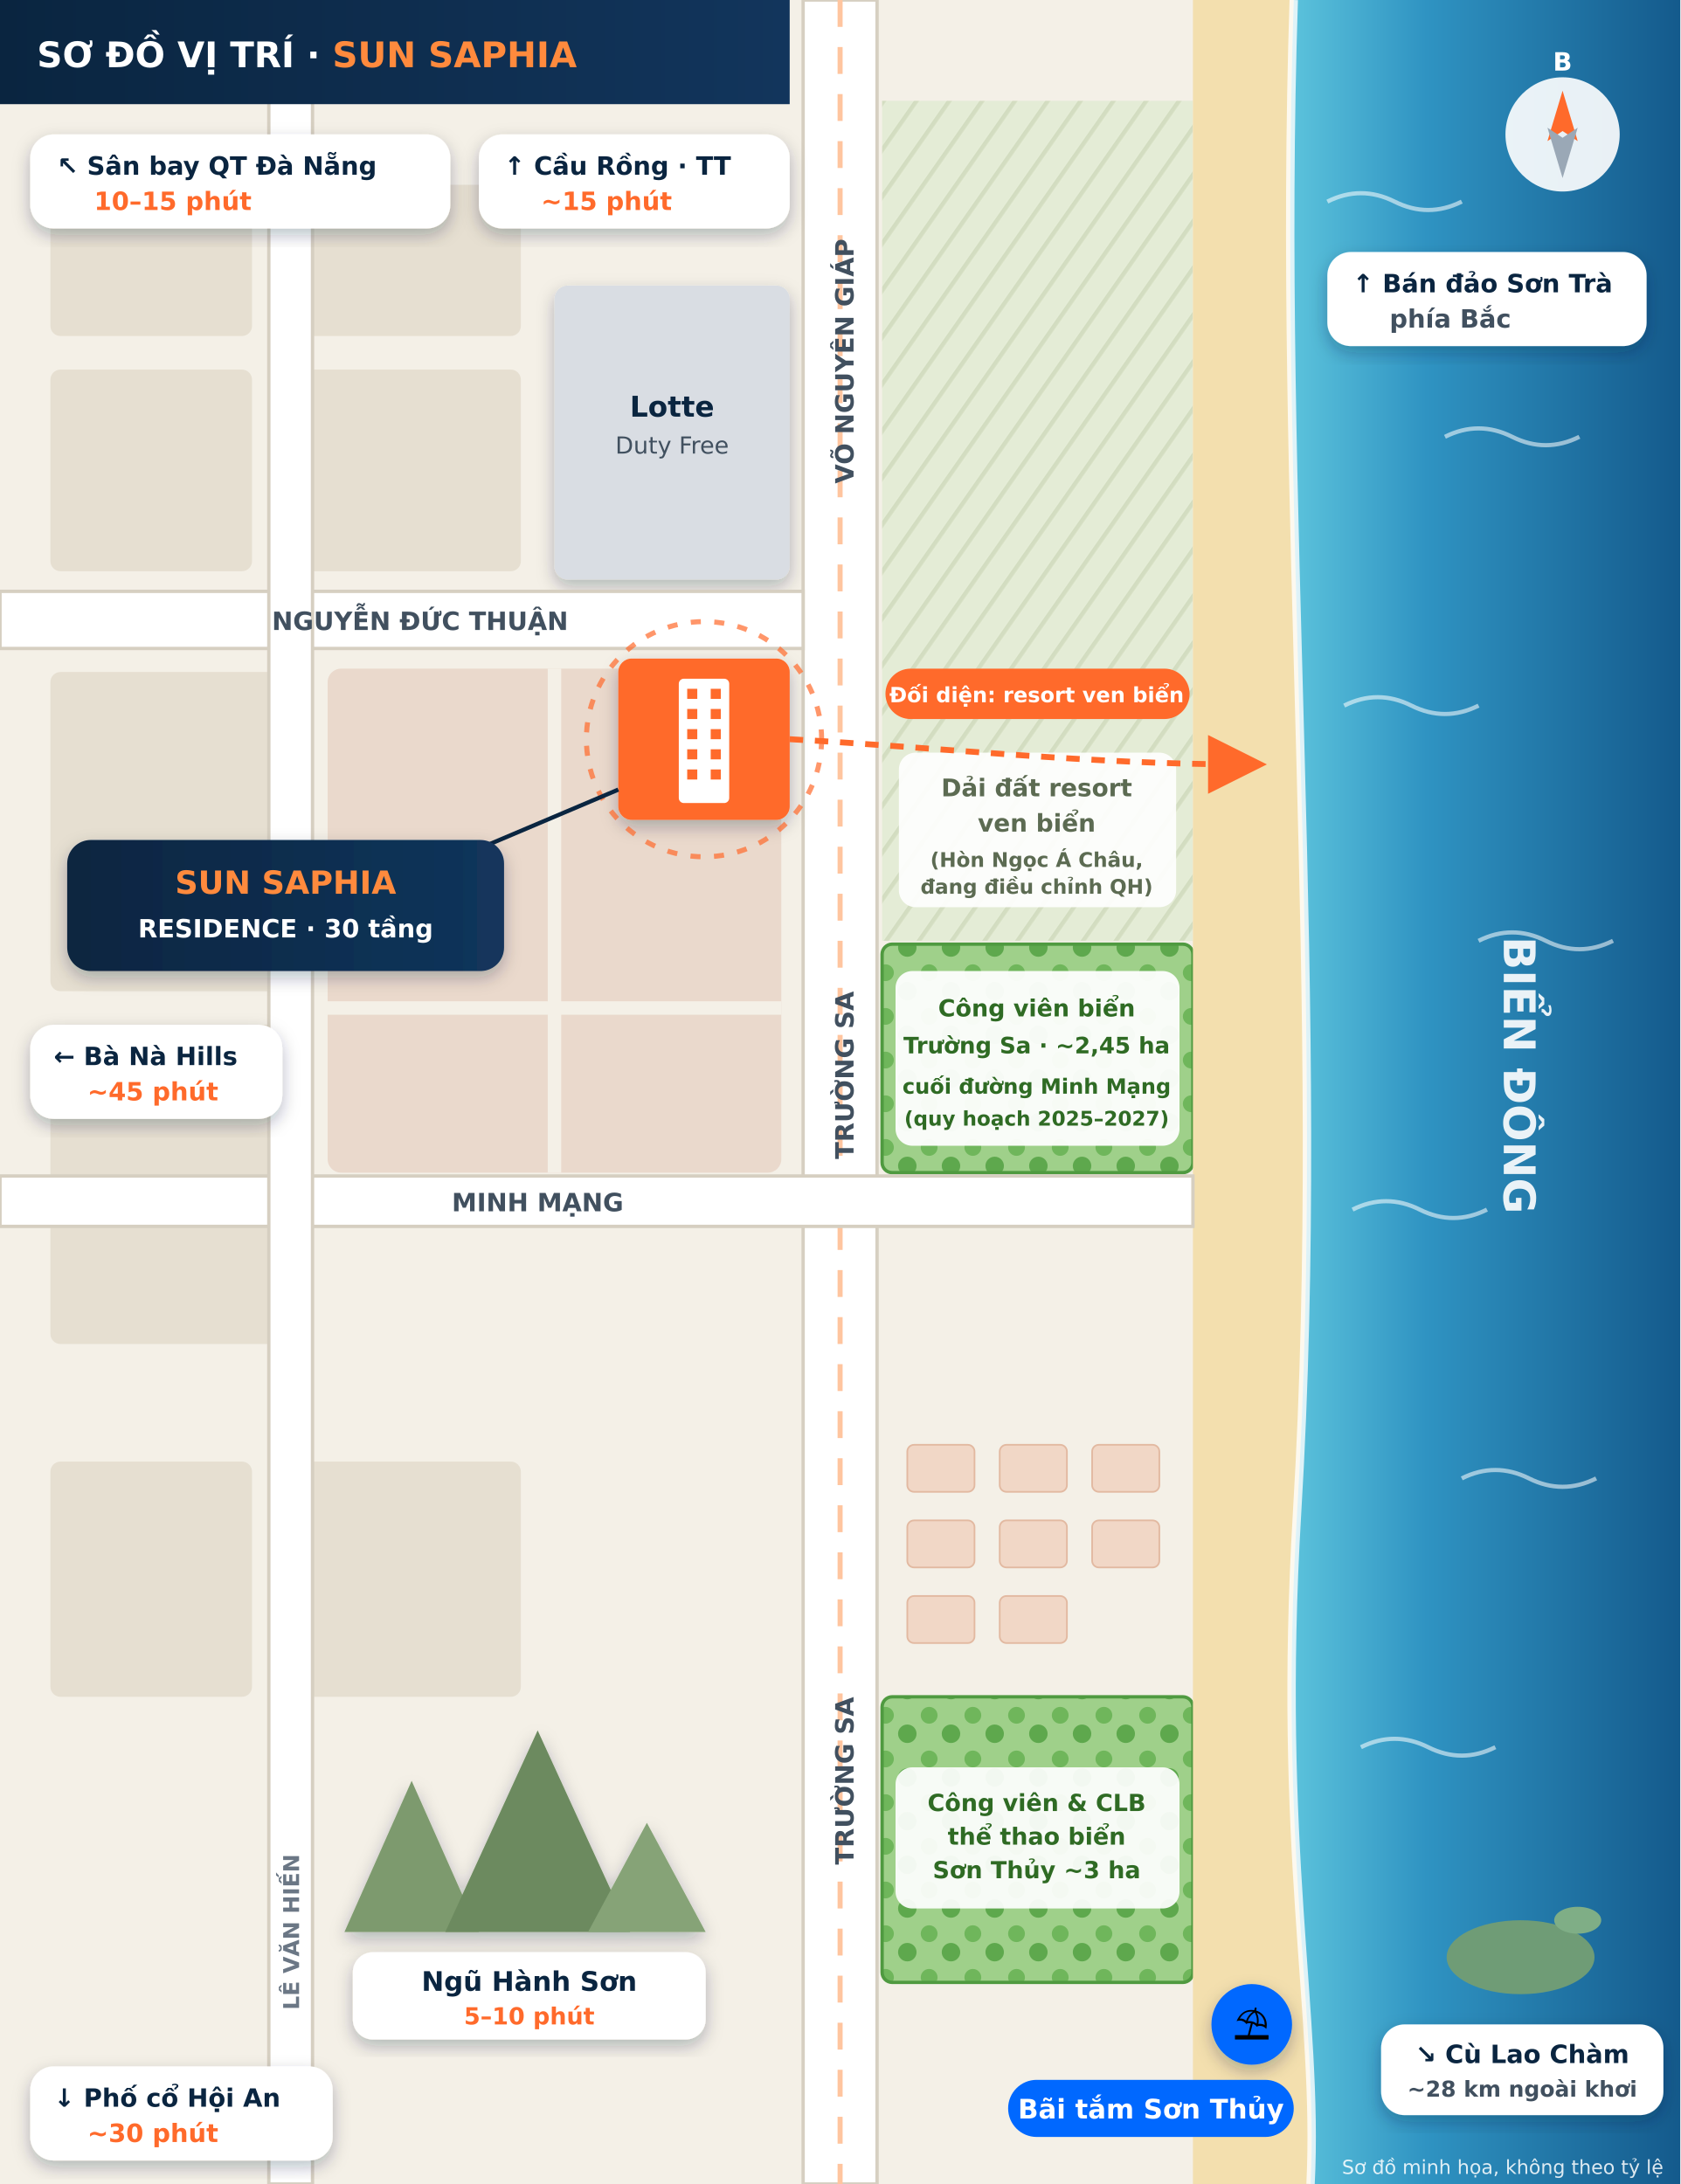
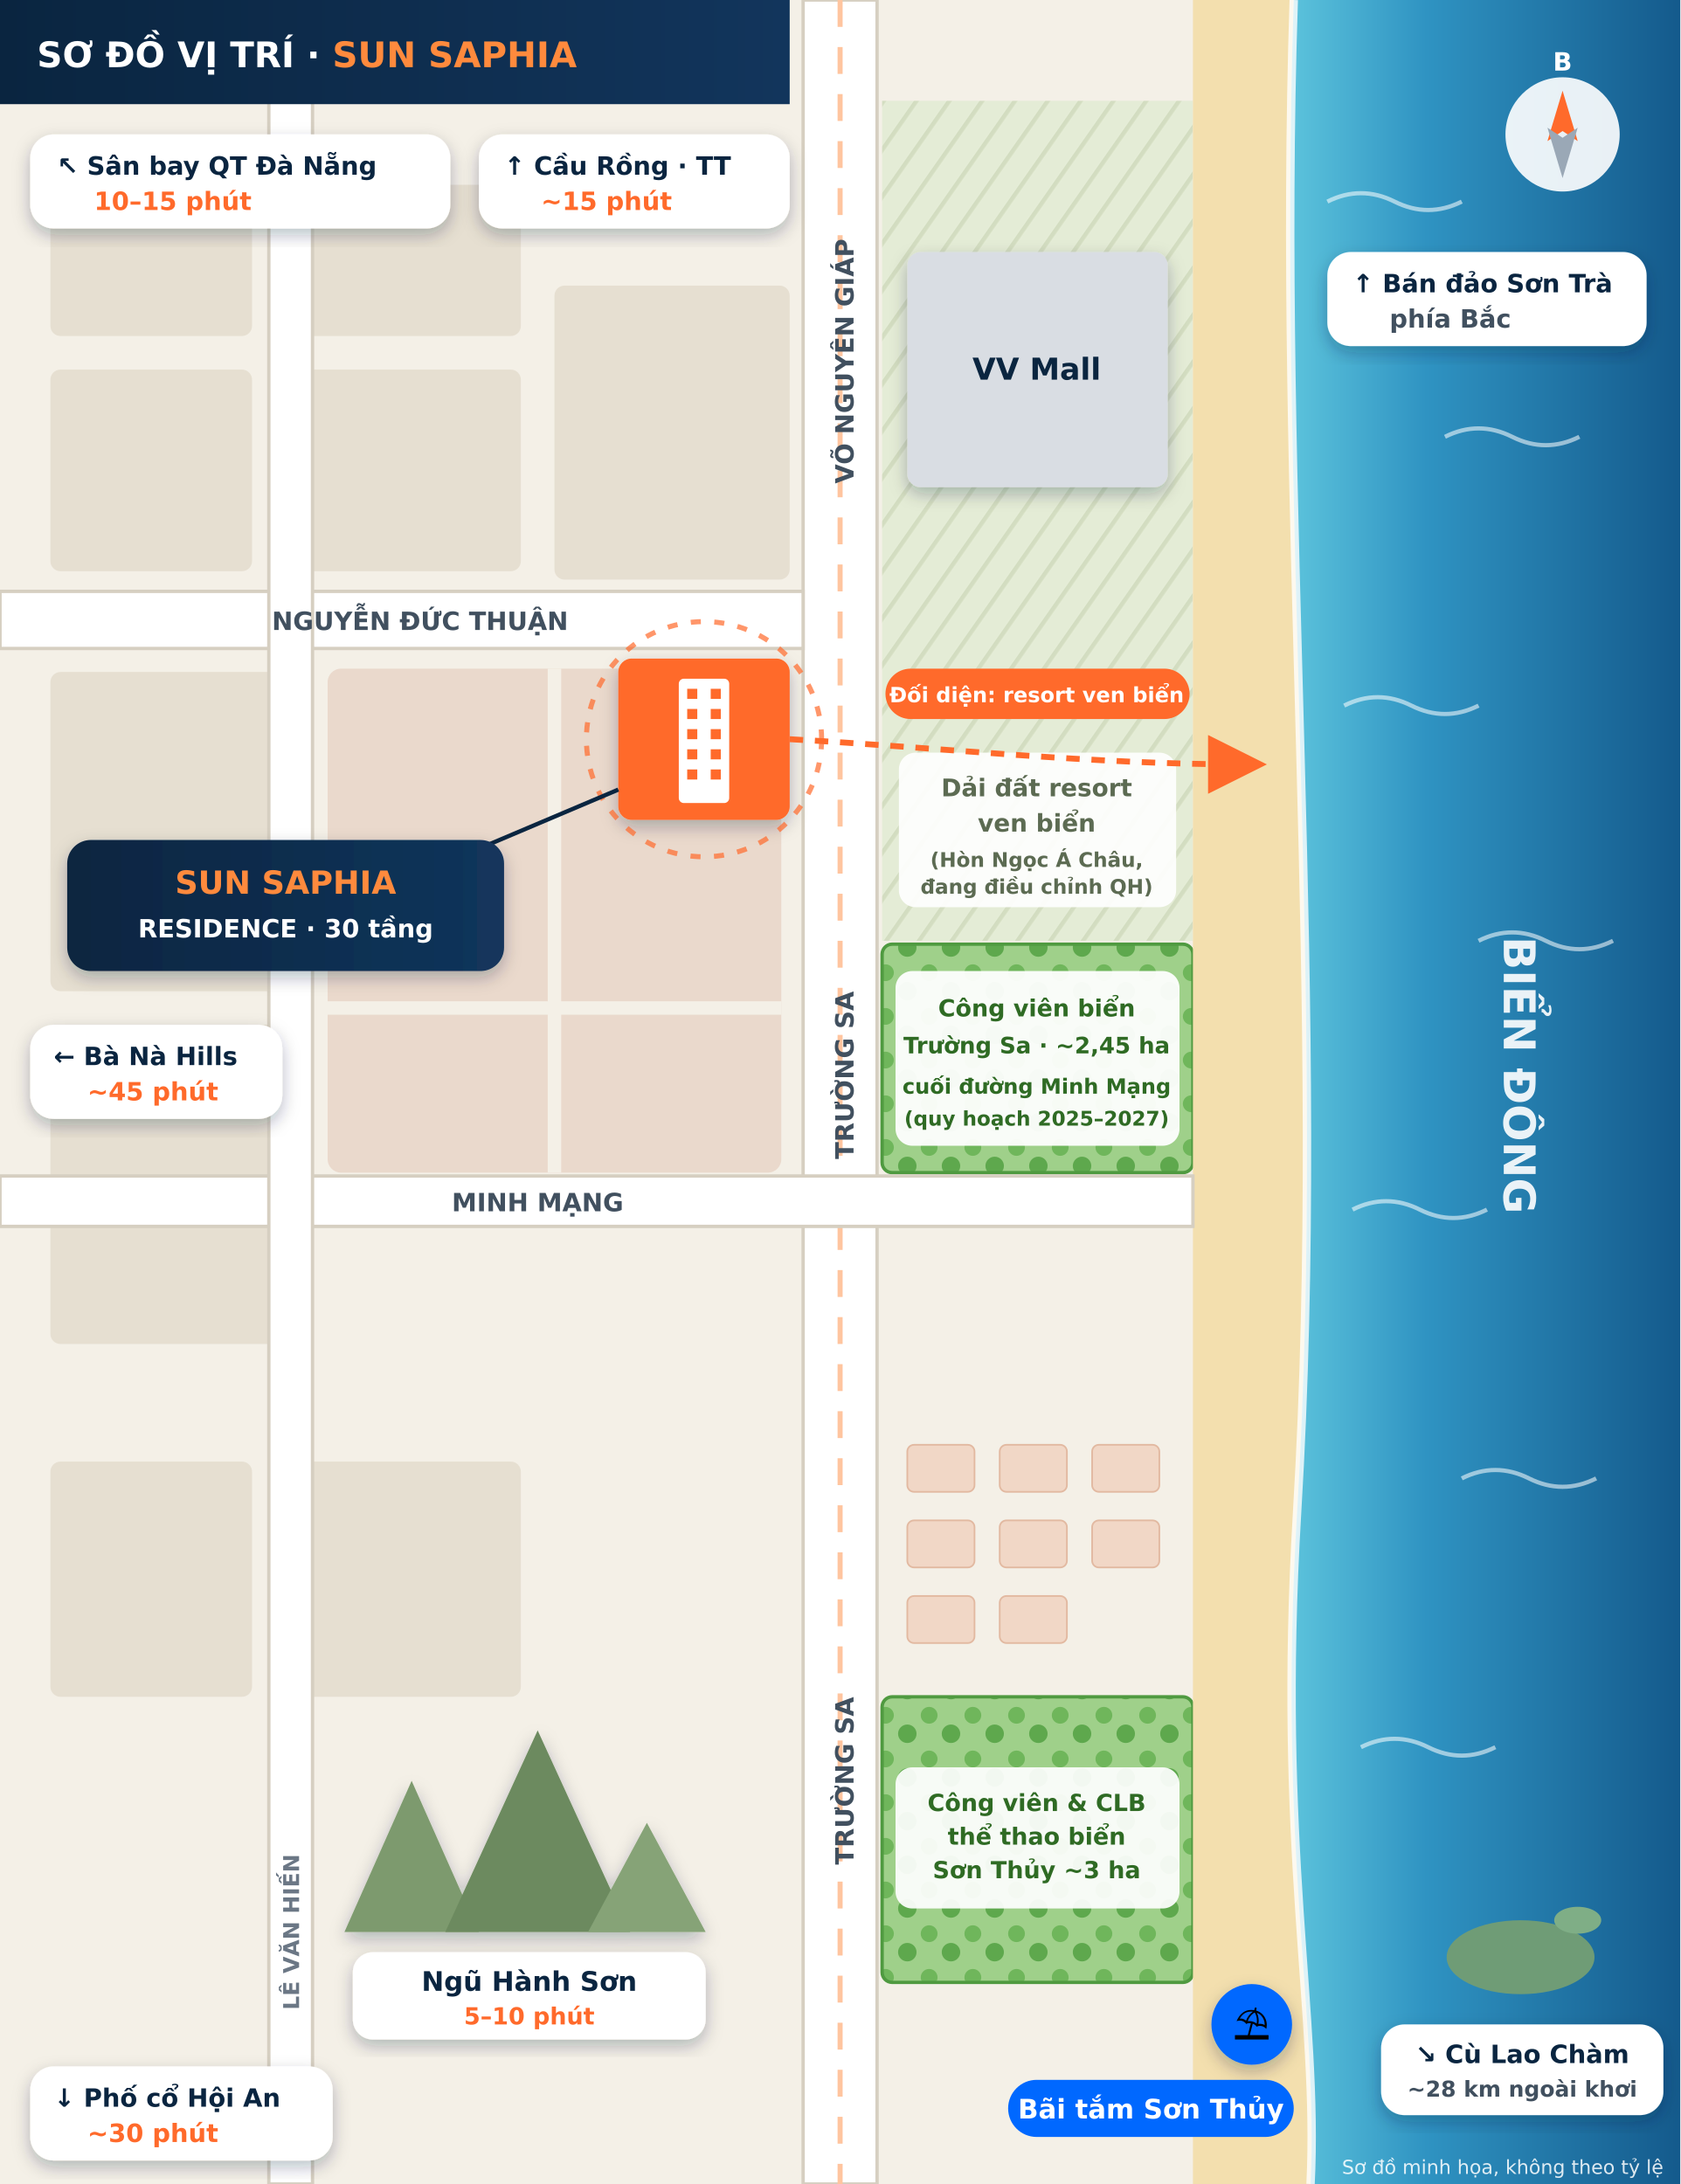
<svg xmlns="http://www.w3.org/2000/svg" viewBox="0 0 1000 1300" width="1000" height="1300" font-family="DejaVu Sans, Arial, sans-serif">
  <defs>
    <linearGradient id="sea" x1="0" x2="1" y1="0" y2="0">
      <stop offset="0" stop-color="#5cc3dc" />
      <stop offset=".35" stop-color="#2f93c2" />
      <stop offset="1" stop-color="#145a8c" />
    </linearGradient>
    <linearGradient id="nav" x1="0" x2="1">
      <stop offset="0" stop-color="#0A2540" />
      <stop offset="1" stop-color="#12355c" />
    </linearGradient>
    <pattern id="trees" width="26" height="26" patternUnits="userSpaceOnUse">
      <rect width="26" height="26" fill="#9fd08a" />
      <circle cx="7" cy="7" r="5" fill="#6fb65b" />
      <circle cx="20" cy="18" r="5.5" fill="#5ea84d" />
    </pattern>
    <pattern id="vac" width="16" height="16" patternUnits="userSpaceOnUse" patternTransform="rotate(35)">
      <rect width="16" height="16" fill="#e4ecd6" />
      <line x1="0" y1="0" x2="0" y2="16" stroke="#d3ddc1" stroke-width="5" />
    </pattern>
    <filter id="sh" x="-20%" y="-20%" width="140%" height="140%">
      <feDropShadow dx="0" dy="4" stdDeviation="5" flood-color="#0A2540" flood-opacity=".28" />
    </filter>
    <marker id="ar" markerWidth="10" markerHeight="10" refX="6" refY="5" orient="auto">
      <path d="M0,0 L10,5 L0,10 z" fill="#FF6A2B" />
    </marker>
  </defs>
  <rect width="1000" height="1300" fill="#f4f0e7" />
  <g fill="#e6dfd1">
    <rect x="30" y="110" width="120" height="90" rx="6" />
    <rect x="170" y="110" width="140" height="90" rx="6" />
    <rect x="30" y="220" width="120" height="120" rx="6" />
    <rect x="170" y="220" width="140" height="120" rx="6" />
    <rect x="30" y="400" width="140" height="190" rx="6" />
    <rect x="30" y="610" width="140" height="190" rx="6" />
    <rect x="30" y="870" width="120" height="140" rx="6" />
    <rect x="170" y="870" width="140" height="140" rx="6" />
  </g>
  <rect x="195" y="398" width="270" height="300" rx="8" fill="#ead9cc" />
  <g stroke="#f4f0e7" stroke-width="8">
    <line x1="195" y1="600" x2="465" y2="600" />
    <line x1="330" y1="398" x2="330" y2="698" />
  </g>
-   <rect x="330" y="170" width="140" height="175" rx="8" fill="#d9dde3" filter="url(#sh)" />
-   <text x="400" y="248" text-anchor="middle" font-size="17" font-weight="700" fill="#0A2540">Lotte</text>
-   <text x="400" y="270" text-anchor="middle" font-size="14" fill="#41505f">Duty Free</text>
+   <rect x="330" y="170" width="140" height="175" rx="6" fill="#e6dfd1" />
  <rect x="525" y="60" width="185" height="500" fill="url(#vac)" />
  <rect x="535" y="448" width="165" height="92" rx="10" fill="#ffffff" opacity=".9" />
  <text x="617" y="474" text-anchor="middle" font-size="14.5" fill="#5c6b52" font-weight="800">Dải đất resort</text>
  <text x="617" y="495" text-anchor="middle" font-size="14.5" fill="#5c6b52" font-weight="800">ven biển</text>
  <text x="617" y="516" text-anchor="middle" font-size="12" fill="#5c6b52" font-weight="700">(Hòn Ngọc Á Châu,</text>
  <text x="617" y="532" text-anchor="middle" font-size="12" fill="#5c6b52" font-weight="700">đang điều chỉnh QH)</text>
  <rect x="525" y="562" width="185" height="136" rx="6" fill="url(#trees)" stroke="#4f9a40" stroke-width="2" />
  <rect x="533" y="578" width="169" height="104" rx="10" fill="#ffffff" opacity=".94" />
  <text x="617" y="605" text-anchor="middle" font-size="14" font-weight="800" fill="#2f6b24">Công viên biển</text>
  <text x="617" y="627" text-anchor="middle" font-size="13.5" font-weight="800" fill="#2f6b24">Trường Sa · ~2,45 ha</text>
  <text x="617" y="651" text-anchor="middle" font-size="12.5" font-weight="700" fill="#2f6b24">cuối đường Minh Mạng</text>
  <text x="617" y="670" text-anchor="middle" font-size="12" font-weight="700" fill="#2f6b24">(quy hoạch 2025–2027)</text>
+   <rect x="540" y="150" width="155" height="140" rx="8" fill="#d9dde3" filter="url(#sh)" />
+   <text x="617" y="226" text-anchor="middle" font-size="18" font-weight="800" fill="#0A2540">VV Mall</text>
  <g fill="#f1d7c6" stroke="#e2b9a1">
    <rect x="540" y="860" width="40" height="28" rx="4" />
    <rect x="595" y="860" width="40" height="28" rx="4" />
    <rect x="650" y="860" width="40" height="28" rx="4" />
    <rect x="540" y="905" width="40" height="28" rx="4" />
    <rect x="595" y="905" width="40" height="28" rx="4" />
    <rect x="650" y="905" width="40" height="28" rx="4" />
    <rect x="540" y="950" width="40" height="28" rx="4" />
    <rect x="595" y="950" width="40" height="28" rx="4" />
  </g>
  <rect x="525" y="1010" width="185" height="170" rx="6" fill="url(#trees)" stroke="#4f9a40" stroke-width="2" />
  <rect x="533" y="1052" width="169" height="84" rx="10" fill="#ffffff" opacity=".92" />
  <text x="617" y="1078" text-anchor="middle" font-size="14" font-weight="800" fill="#2f6b24">Công viên &amp; CLB</text>
  <text x="617" y="1098" text-anchor="middle" font-size="14" font-weight="800" fill="#2f6b24">thể thao biển</text>
  <text x="617" y="1118" text-anchor="middle" font-size="14" font-weight="800" fill="#2f6b24">Sơn Thủy ~3 ha</text>
  <path d="M710 0 L770 0 C760 300 790 600 772 900 C760 1100 785 1200 780 1300 L710 1300 Z" fill="#f3dfae" />
  <path d="M770 0 L1000 0 L1000 1300 L780 1300 C785 1200 760 1100 772 900 C790 600 760 300 770 0 Z" fill="url(#sea)" />
  <g fill="none" stroke="#ffffff" stroke-opacity=".55" stroke-width="2.5">
    <path d="M790 120 q20 -10 40 0 t40 0" />
    <path d="M860 260 q20 -10 40 0 t40 0" />
    <path d="M800 420 q20 -10 40 0 t40 0" />
    <path d="M880 560 q20 -10 40 0 t40 0" />
    <path d="M805 720 q20 -10 40 0 t40 0" />
    <path d="M870 880 q20 -10 40 0 t40 0" />
    <path d="M810 1040 q20 -10 40 0 t40 0" />
  </g>
  <path d="M770 0 C760 300 790 600 772 900 C760 1100 785 1200 780 1300" fill="none" stroke="#ffffff" stroke-width="5" stroke-opacity=".8" />
  <text x="895" y="640" text-anchor="middle" font-size="26" font-weight="800" fill="#ffffff" fill-opacity=".9" transform="rotate(90 895 640)">BIỂN ĐÔNG</text>
  <g filter="url(#sh)">
    <circle cx="745" cy="1205" r="24" fill="#0068FF" />
  </g>
  <text x="745" y="1214" text-anchor="middle" font-size="24">⛱</text>
  <rect x="600" y="1238" width="170" height="34" rx="17" fill="#0068FF" />
  <text x="685" y="1261" text-anchor="middle" font-size="16" font-weight="800" fill="#fff">Bãi tắm Sơn Thủy</text>
  <rect x="478" y="0" width="44" height="1300" fill="#ffffff" stroke="#d6cfc1" stroke-width="2" />
  <line x1="500" y1="0" x2="500" y2="1300" stroke="#ffc59f" stroke-width="3" stroke-dasharray="16 12" />
  <rect x="0" y="352" width="478" height="34" fill="#ffffff" stroke="#d6cfc1" stroke-width="2" />
  <rect x="0" y="700" width="710" height="30" fill="#ffffff" stroke="#d6cfc1" stroke-width="2" />
  <rect x="160" y="0" width="26" height="1300" fill="#ffffff" stroke="#d6cfc1" stroke-width="2" />
  <text x="508" y="215" font-size="15" font-weight="800" fill="#41505f" transform="rotate(-90 508 215)" text-anchor="middle">VÕ NGUYÊN GIÁP</text>
  <text x="508" y="640" font-size="15" font-weight="800" fill="#41505f" transform="rotate(-90 508 640)" text-anchor="middle">TRƯỜNG SA</text>
  <text x="508" y="1060" font-size="15" font-weight="800" fill="#41505f" transform="rotate(-90 508 1060)" text-anchor="middle">TRƯỜNG SA</text>
  <text x="250" y="375" font-size="15" font-weight="800" fill="#41505f" text-anchor="middle">NGUYỄN ĐỨC THUẬN</text>
  <text x="320" y="721" font-size="15" font-weight="800" fill="#41505f" text-anchor="middle">MINH MẠNG</text>
  <text x="178" y="1150" font-size="13" font-weight="700" fill="#6b7785" transform="rotate(-90 178 1150)" text-anchor="middle">LÊ VĂN HIẾN</text>
  <g filter="url(#sh)">
    <path d="M205 1150 L245 1060 L285 1150 Z" fill="#7d9a6e" />
    <path d="M265 1150 L320 1030 L375 1150 Z" fill="#6c8a5f" />
    <path d="M350 1150 L385 1085 L420 1150 Z" fill="#86a377" />
  </g>
  <rect x="210" y="1162" width="210" height="52" rx="12" fill="#ffffff" filter="url(#sh)" />
  <text x="315" y="1185" text-anchor="middle" font-size="16" font-weight="800" fill="#0A2540">Ngũ Hành Sơn</text>
  <text x="315" y="1205" text-anchor="middle" font-size="14" font-weight="700" fill="#FF6A2B">5–10 phút</text>
  <rect x="368" y="392" width="102" height="96" rx="8" fill="#FF6A2B" filter="url(#sh)" />
  <g fill="#ffffff">
    <rect x="404" y="404" width="30" height="74" rx="3" />
  </g>
  <g fill="#FF6A2B">
    <rect x="409" y="410" width="6" height="6" />
    <rect x="423" y="410" width="6" height="6" />
    <rect x="409" y="422" width="6" height="6" />
    <rect x="423" y="422" width="6" height="6" />
    <rect x="409" y="434" width="6" height="6" />
    <rect x="423" y="434" width="6" height="6" />
    <rect x="409" y="446" width="6" height="6" />
    <rect x="423" y="446" width="6" height="6" />
    <rect x="409" y="458" width="6" height="6" />
    <rect x="423" y="458" width="6" height="6" />
  </g>
  <circle cx="419" cy="440" r="70" fill="none" stroke="#FF6A2B" stroke-width="3" stroke-dasharray="6 8" opacity=".7" />
  <line x1="368" y1="470" x2="250" y2="520" stroke="#0A2540" stroke-width="2.5" />
  <g filter="url(#sh)">
    <rect x="40" y="500" width="260" height="78" rx="14" fill="url(#nav)" />
  </g>
  <text x="170" y="532" text-anchor="middle" font-size="19" font-weight="800" fill="#FF8A3D">SUN SAPHIA</text>
  <text x="170" y="558" text-anchor="middle" font-size="15" font-weight="700" fill="#ffffff">RESIDENCE · 30 tầng</text>
  <path d="M470 440 C560 445 650 455 740 455" fill="none" stroke="#FF6A2B" stroke-width="3.5" stroke-dasharray="8 7" marker-end="url(#ar)" />
  <rect x="527" y="398" width="181" height="30" rx="15" fill="#FF6A2B" />
  <text x="617" y="418" text-anchor="middle" font-size="12.5" font-weight="800" fill="#fff">Đối diện: resort ven biển</text>
  <rect x="0" y="0" width="470" height="62" fill="url(#nav)" />
  <text x="22" y="40" font-size="21" font-weight="800" fill="#ffffff">SƠ ĐỒ VỊ TRÍ · <tspan fill="#FF8A3D">SUN SAPHIA</tspan>
  </text>
  <g transform="translate(930 80)">
    <circle r="34" fill="#ffffff" fill-opacity=".9" />
    <path d="M0 -26 L9 4 L0 -2 L-9 4 Z" fill="#FF6A2B" />
    <path d="M0 26 L9 -4 L0 2 L-9 -4 Z" fill="#9aa8b6" />
    <text y="-8" text-anchor="middle" font-size="0">N</text>
    <text x="0" y="-38" text-anchor="middle" font-size="15" font-weight="800" fill="#ffffff">B</text>
  </g>
  <g font-size="15" font-weight="800">
    <g filter="url(#sh)">
      <rect x="18" y="80" width="250" height="56" rx="14" fill="#ffffff" />
    </g>
    <text x="34" y="104" fill="#0A2540">↖ Sân bay QT Đà Nẵng</text>
    <text x="56" y="125" fill="#FF6A2B">10–15 phút</text>
    <g filter="url(#sh)">
      <rect x="285" y="80" width="185" height="56" rx="14" fill="#ffffff" />
    </g>
    <text x="300" y="104" fill="#0A2540">↑ Cầu Rồng · TT</text>
    <text x="322" y="125" fill="#FF6A2B">~15 phút</text>
    <g filter="url(#sh)">
      <rect x="790" y="150" width="190" height="56" rx="14" fill="#ffffff" />
    </g>
    <text x="805" y="174" fill="#0A2540">↑ Bán đảo Sơn Trà</text>
    <text x="827" y="195" fill="#41505f" font-weight="700">phía Bắc</text>
    <g filter="url(#sh)">
      <rect x="18" y="610" width="150" height="56" rx="14" fill="#ffffff" />
    </g>
    <text x="32" y="634" fill="#0A2540">← Bà Nà Hills</text>
    <text x="52" y="655" fill="#FF6A2B">~45 phút</text>
    <g filter="url(#sh)">
      <rect x="18" y="1230" width="180" height="56" rx="14" fill="#ffffff" />
    </g>
    <text x="32" y="1254" fill="#0A2540">↓ Phố cổ Hội An</text>
    <text x="52" y="1275" fill="#FF6A2B">~30 phút</text>
  </g>
  <g transform="translate(905 1165)">
    <ellipse rx="44" ry="22" fill="#6f9c76" />
    <ellipse cx="34" cy="-22" rx="14" ry="8" fill="#7fae86" />
  </g>
  <rect x="822" y="1205" width="168" height="54" rx="14" fill="#ffffff" filter="url(#sh)" />
  <text x="906" y="1228" text-anchor="middle" font-size="15" font-weight="800" fill="#0A2540">↘ Cù Lao Chàm</text>
  <text x="906" y="1248" text-anchor="middle" font-size="13" font-weight="700" fill="#41505f">~28 km ngoài khơi</text>
  <text x="990" y="1294" text-anchor="end" font-size="11.5" fill="#ffffff" fill-opacity=".85">Sơ đồ minh họa, không theo tỷ lệ</text>
</svg>
